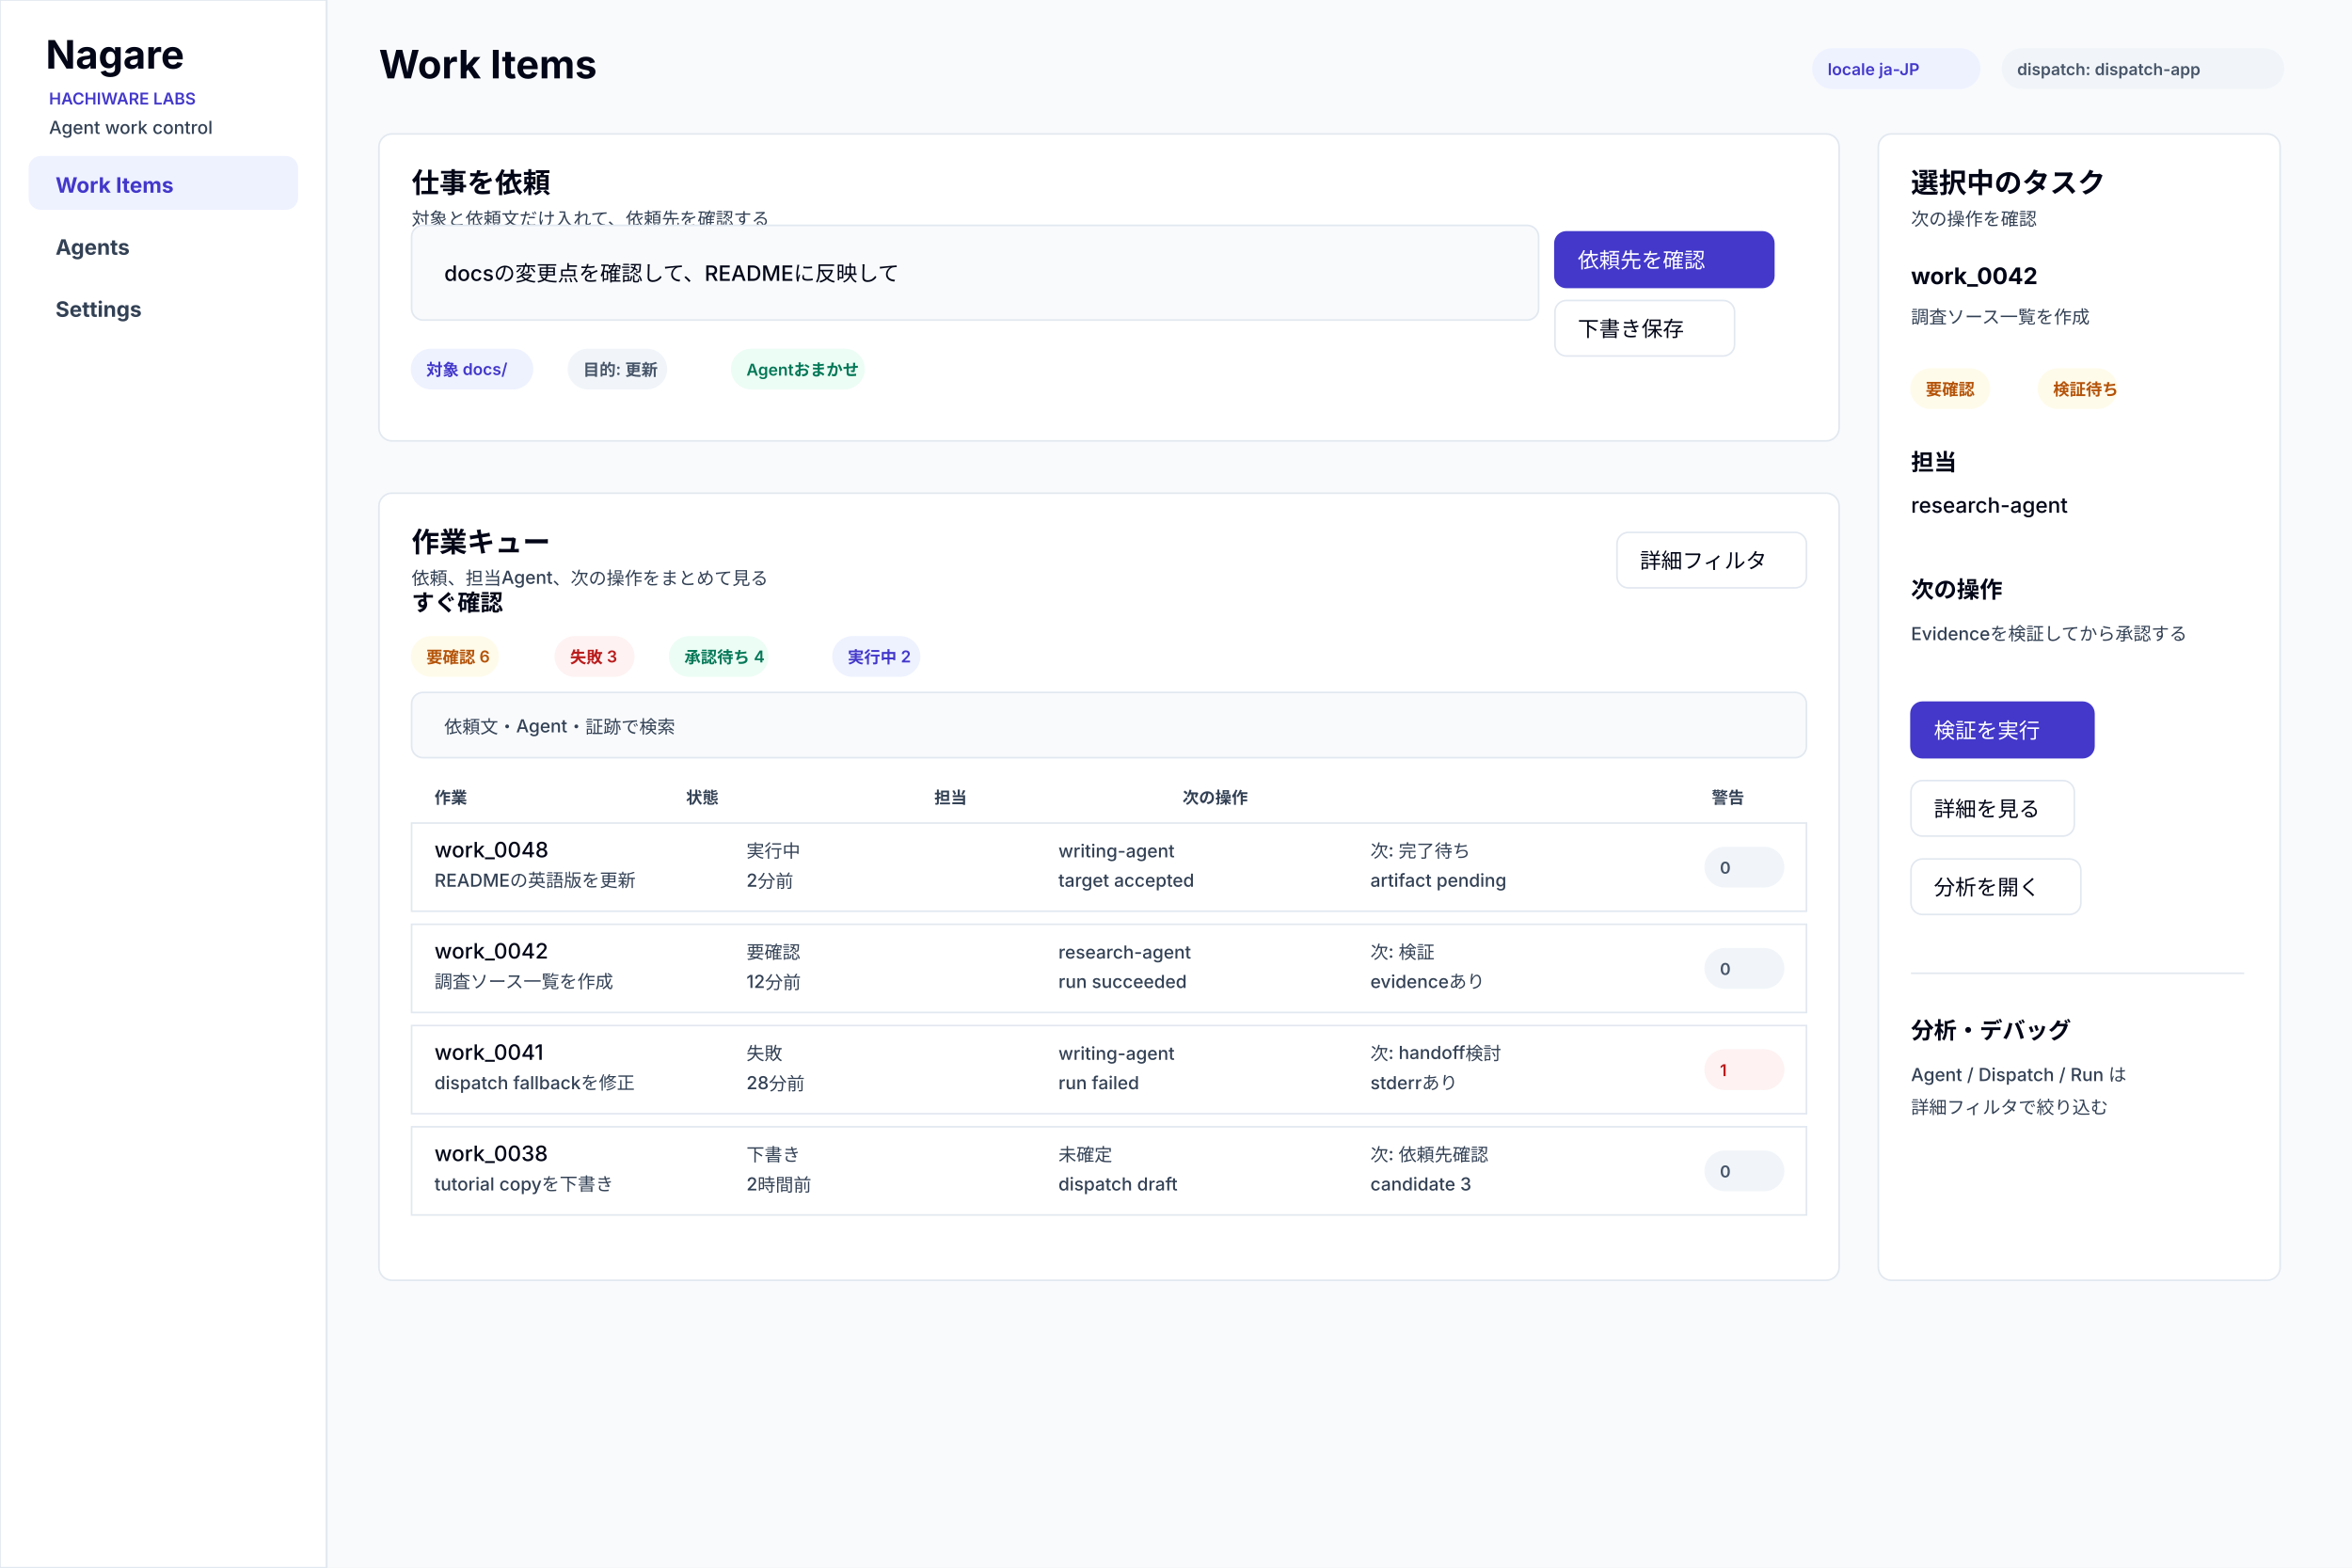
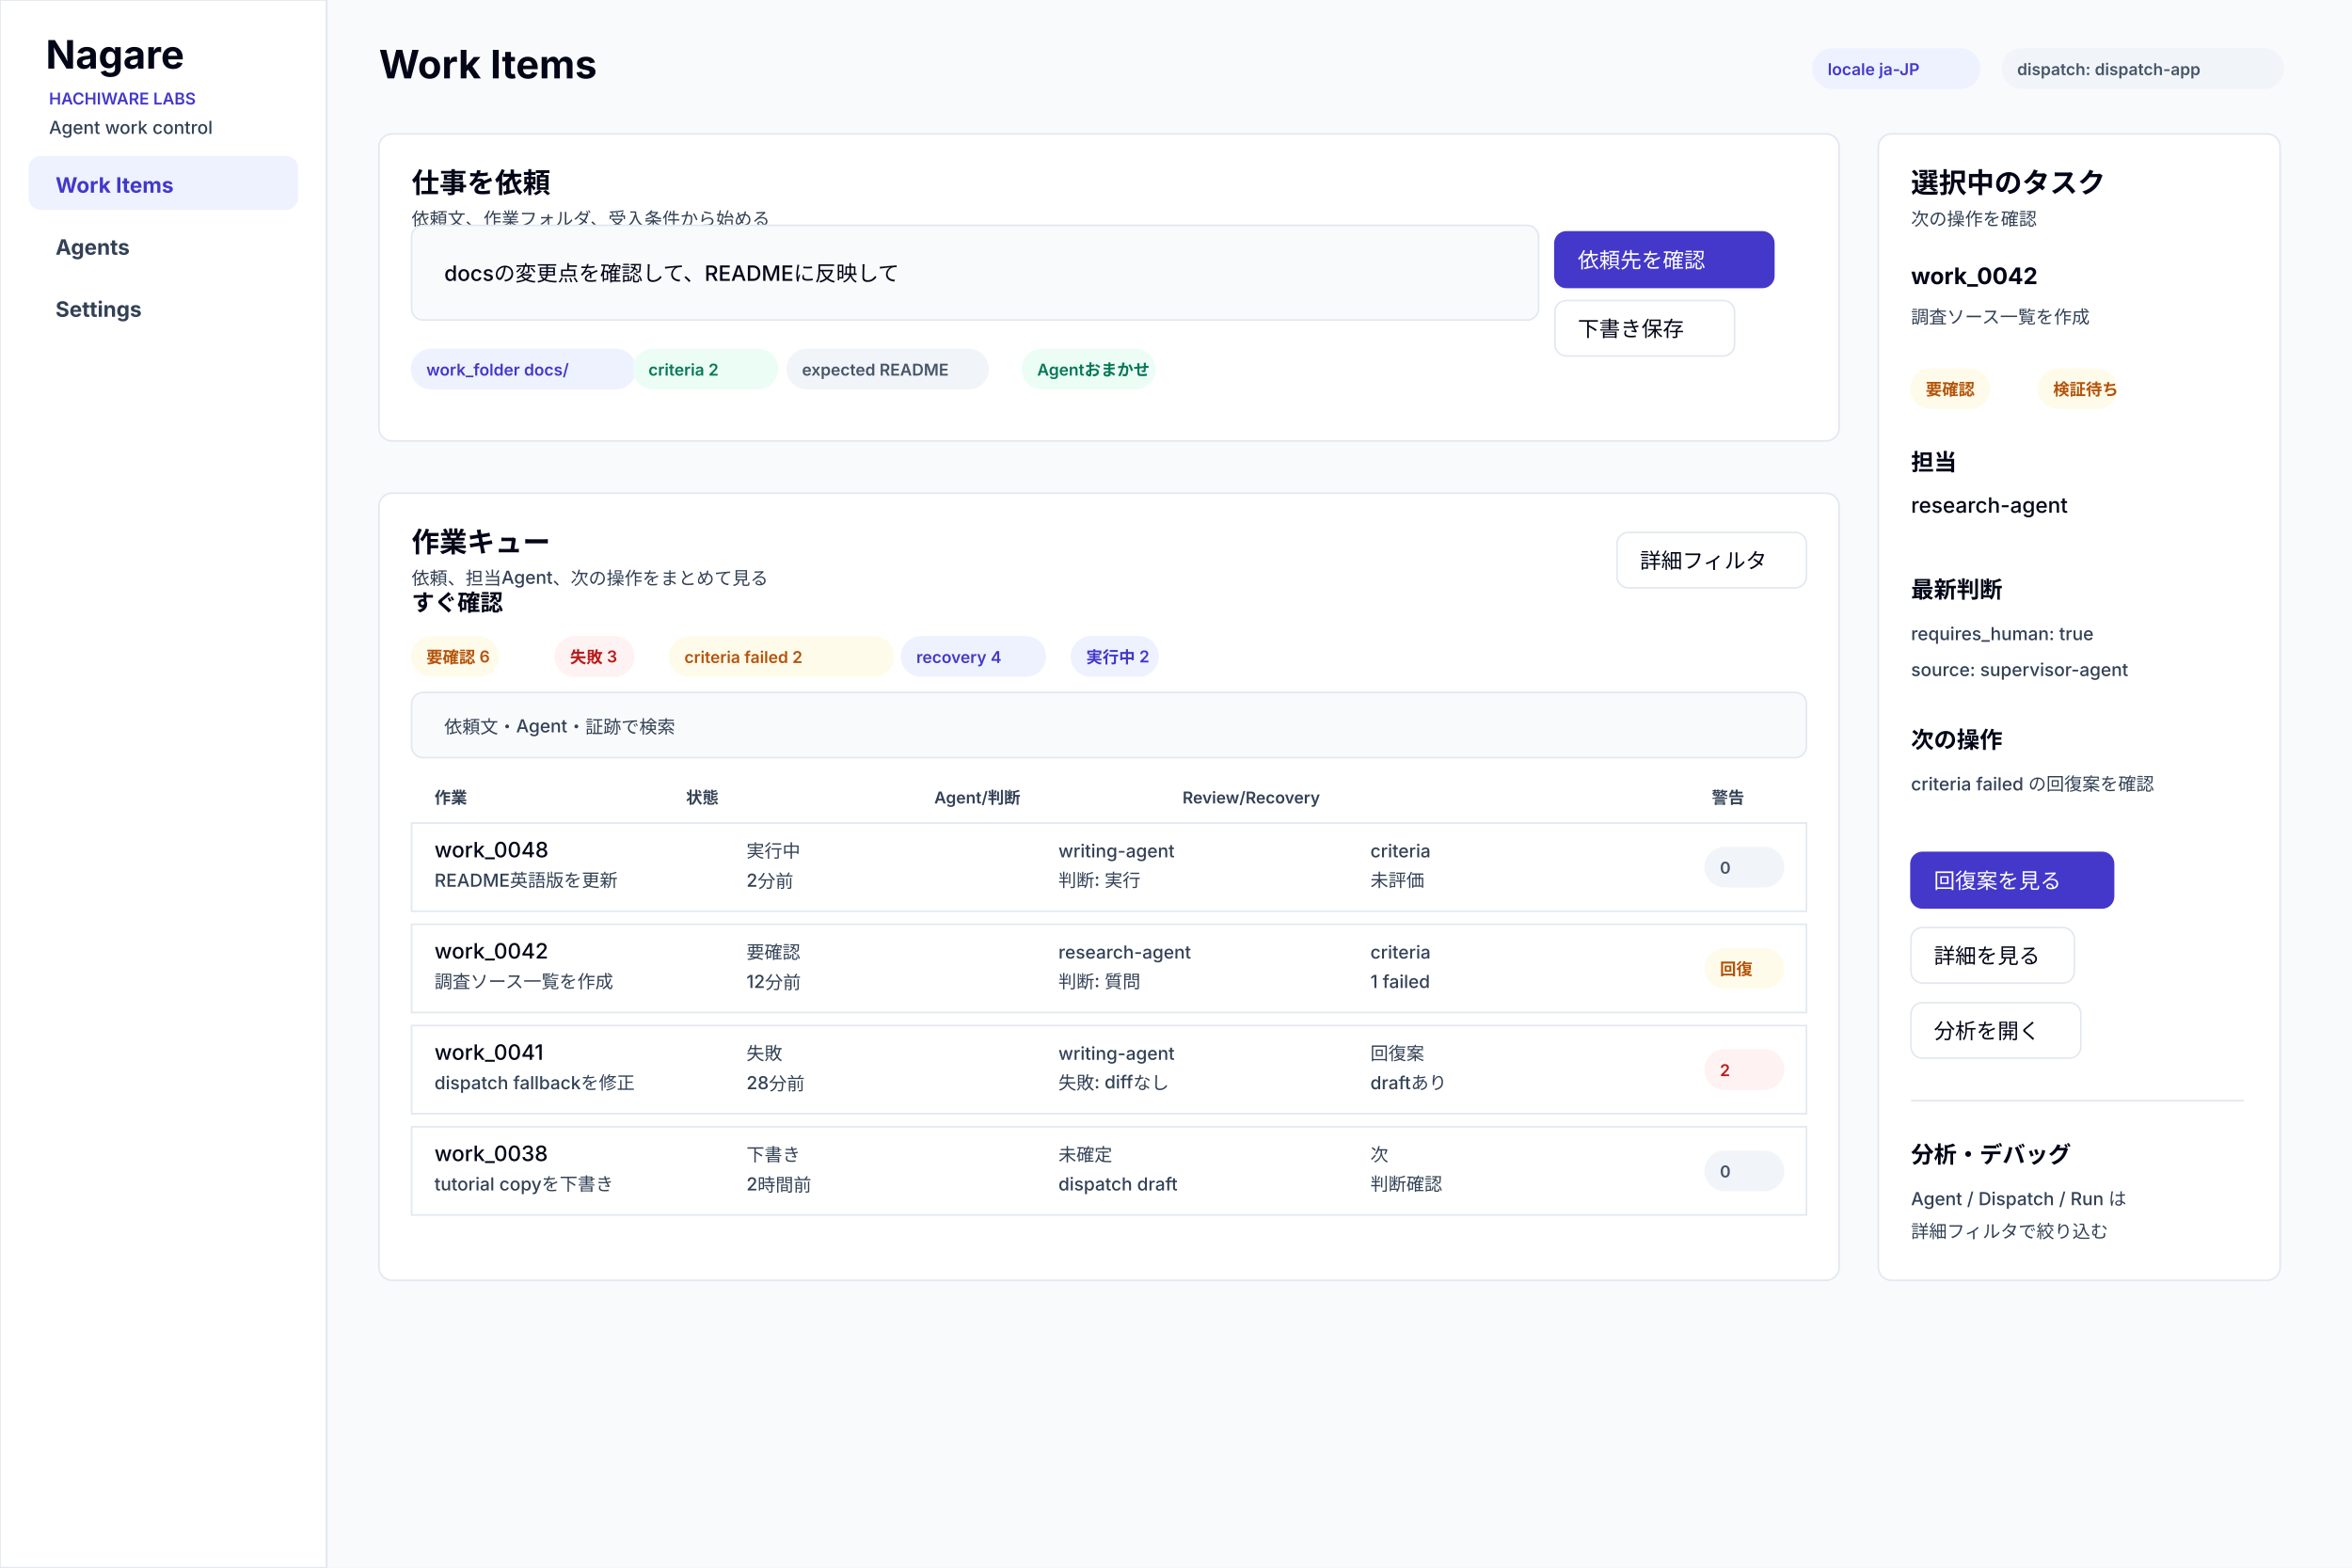
<svg xmlns="http://www.w3.org/2000/svg" width="1440" height="960" viewBox="0 0 1440 960">
  <rect width="1440" height="960" fill="#f8fafc" />
  <style>
    .title{font:700 24px Inter,Segoe UI,"Yu Gothic UI",Meiryo,Arial,sans-serif;fill:#020617}
    .h2{font:700 17px Inter,Segoe UI,"Yu Gothic UI",Meiryo,Arial,sans-serif;fill:#020617}
    .h3{font:700 14px Inter,Segoe UI,"Yu Gothic UI",Meiryo,Arial,sans-serif;fill:#020617}
    .body{font:500 13px Inter,Segoe UI,"Yu Gothic UI",Meiryo,Arial,sans-serif;fill:#020617}
    .small{font:500 11px Inter,Segoe UI,"Yu Gothic UI",Meiryo,Arial,sans-serif;fill:#334155}
    .tiny{font:600 10px Inter,Segoe UI,"Yu Gothic UI",Meiryo,Arial,sans-serif;fill:#334155}
    .mono{font:500 12px Consolas,Menlo,monospace;fill:#020617}
    .nav{font:650 13px Inter,Segoe UI,Arial,sans-serif;fill:#334155}
    .nav-on{font:700 13px Inter,Segoe UI,Arial,sans-serif;fill:#4338ca}
  </style>
  <rect x="0" y="0" width="200" height="960" rx="0" fill="#ffffff" stroke="#e2e8f0" />
  <text x="28" y="42" class="title">Nagare</text>
  <text x="30" y="64" class="tiny" style="fill:#4338ca">HACHIWARE LABS</text>
  <text x="30" y="82" class="small">Agent work control</text>
  <rect x="18" y="96" width="164" height="32" rx="7" fill="#eef2ff" stroke="#eef2ff" />
  <text x="34" y="118" class="nav-on">Work Items</text>
  <text x="34" y="156" class="nav">Agents</text>
  <text x="34" y="194" class="nav">Settings</text>
  <line x1="200" y1="0" x2="200" y2="960" stroke="#e2e8f0" />
  <text x="232" y="48" class="title">Work Items</text>
  <rect x="1110" y="30" width="102" height="24" rx="12" fill="#eef2ff" stroke="#eef2ff" />
  <text x="1119" y="46" class="tiny" style="fill:#4338ca">locale ja-JP</text>
  <rect x="1226" y="30" width="172" height="24" rx="12" fill="#f1f5f9" stroke="#f1f5f9" />
  <text x="1235" y="46" class="tiny" style="fill:#475569">dispatch: dispatch-app</text>
  <rect x="232" y="82" width="894" height="188" rx="8" fill="#ffffff" stroke="#e2e8f0" />
  <text x="252" y="118" class="h2">仕事を依頼</text>
-   <text x="252" y="138" class="small">対象と依頼文だけ入れて、依頼先を確認する</text>
+   <text x="252" y="138" class="small">依頼文、作業フォルダ、受入条件から始める</text>
  <rect x="252" y="138" width="690" height="58" rx="7" fill="#f8fafc" stroke="#e2e8f0" />
  <text x="272" y="172" class="body">docsの変更点を確認して、READMEに反映して</text>
-   <rect x="252" y="214" width="74" height="24" rx="12" fill="#eef2ff" stroke="#eef2ff" />
-   <text x="261" y="230" class="tiny" style="fill:#4338ca">対象 docs/</text>
-   <rect x="348" y="214" width="60" height="24" rx="12" fill="#f1f5f9" stroke="#f1f5f9" />
-   <text x="357" y="230" class="tiny" style="fill:#475569">目的: 更新</text>
-   <rect x="448" y="214" width="81" height="24" rx="12" fill="#ecfdf5" stroke="#ecfdf5" />
-   <text x="457" y="230" class="tiny" style="fill:#047857">Agentおまかせ</text>
+   <rect x="252" y="214" width="137" height="24" rx="12" fill="#eef2ff" stroke="#eef2ff" />
+   <text x="261" y="230" class="tiny" style="fill:#4338ca">work_folder docs/</text>
+   <rect x="388" y="214" width="88" height="24" rx="12" fill="#ecfdf5" stroke="#ecfdf5" />
+   <text x="397" y="230" class="tiny" style="fill:#047857">criteria 2</text>
+   <rect x="482" y="214" width="123" height="24" rx="12" fill="#f1f5f9" stroke="#f1f5f9" />
+   <text x="491" y="230" class="tiny" style="fill:#475569">expected README</text>
+   <rect x="626" y="214" width="81" height="24" rx="12" fill="#ecfdf5" stroke="#ecfdf5" />
+   <text x="635" y="230" class="tiny" style="fill:#047857">Agentおまかせ</text>
  <rect x="952" y="142" width="134" height="34" rx="7" fill="#4338ca" stroke="#4338ca" />
  <text x="966" y="164" class="body" style="fill:#ffffff">依頼先を確認</text>
  <rect x="952" y="184" width="110" height="34" rx="7" fill="#ffffff" stroke="#e2e8f0" />
  <text x="966" y="206" class="body" style="fill:#020617">下書き保存</text>
  <rect x="1150" y="82" width="246" height="702" rx="8" fill="#ffffff" stroke="#e2e8f0" />
  <text x="1170" y="118" class="h2">選択中のタスク</text>
  <text x="1170" y="138" class="small">次の操作を確認</text>
  <text x="1170" y="174" class="h3">work_0042</text>
  <text x="1170" y="198" class="small">調査ソース一覧を作成</text>
  <rect x="1170" y="226" width="48" height="24" rx="12" fill="#fffbeb" stroke="#fffbeb" />
  <text x="1179" y="242" class="tiny" style="fill:#b45309">要確認</text>
  <rect x="1248" y="226" width="48" height="24" rx="12" fill="#fffbeb" stroke="#fffbeb" />
  <text x="1257" y="242" class="tiny" style="fill:#b45309">検証待ち</text>
  <text x="1170" y="288" class="h3">担当</text>
  <text x="1170" y="314" class="body">research-agent</text>
-   <text x="1170" y="366" class="h3">次の操作</text>
-   <text x="1170" y="392" class="small">Evidenceを検証してから承認する</text>
-   <rect x="1170" y="430" width="112" height="34" rx="7" fill="#4338ca" stroke="#4338ca" />
-   <text x="1184" y="452" class="body" style="fill:#ffffff">検証を実行</text>
-   <rect x="1170" y="478" width="100" height="34" rx="7" fill="#ffffff" stroke="#e2e8f0" />
-   <text x="1184" y="500" class="body" style="fill:#020617">詳細を見る</text>
-   <rect x="1170" y="526" width="104" height="34" rx="7" fill="#ffffff" stroke="#e2e8f0" />
-   <text x="1184" y="548" class="body" style="fill:#020617">分析を開く</text>
-   <line x1="1170" y1="596" x2="1374" y2="596" stroke="#e2e8f0" />
-   <text x="1170" y="636" class="h3">分析・デバッグ</text>
-   <text x="1170" y="662" class="small">Agent / Dispatch / Run は</text>
-   <text x="1170" y="682" class="small">詳細フィルタで絞り込む</text>
+   <text x="1170" y="366" class="h3">最新判断</text>
+   <text x="1170" y="392" class="small">requires_human: true</text>
+   <text x="1170" y="414" class="small">source: supervisor-agent</text>
+   <text x="1170" y="458" class="h3">次の操作</text>
+   <text x="1170" y="484" class="small">criteria failed の回復案を確認</text>
+   <rect x="1170" y="522" width="124" height="34" rx="7" fill="#4338ca" stroke="#4338ca" />
+   <text x="1184" y="544" class="body" style="fill:#ffffff">回復案を見る</text>
+   <rect x="1170" y="568" width="100" height="34" rx="7" fill="#ffffff" stroke="#e2e8f0" />
+   <text x="1184" y="590" class="body" style="fill:#020617">詳細を見る</text>
+   <rect x="1170" y="614" width="104" height="34" rx="7" fill="#ffffff" stroke="#e2e8f0" />
+   <text x="1184" y="636" class="body" style="fill:#020617">分析を開く</text>
+   <line x1="1170" y1="674" x2="1374" y2="674" stroke="#e2e8f0" />
+   <text x="1170" y="712" class="h3">分析・デバッグ</text>
+   <text x="1170" y="738" class="small">Agent / Dispatch / Run は</text>
+   <text x="1170" y="758" class="small">詳細フィルタで絞り込む</text>
  <rect x="232" y="302" width="894" height="482" rx="8" fill="#ffffff" stroke="#e2e8f0" />
  <text x="252" y="338" class="h2">作業キュー</text>
  <text x="252" y="358" class="small">依頼、担当Agent、次の操作をまとめて見る</text>
  <rect x="990" y="326" width="116" height="34" rx="7" fill="#ffffff" stroke="#e2e8f0" />
  <text x="1004" y="348" class="body" style="fill:#020617">詳細フィルタ</text>
  <text x="252" y="374" class="h3">すぐ確認</text>
  <rect x="252" y="390" width="53" height="24" rx="12" fill="#fffbeb" stroke="#fffbeb" />
  <text x="261" y="406" class="tiny" style="fill:#b45309">要確認 6</text>
  <rect x="340" y="390" width="48" height="24" rx="12" fill="#fef2f2" stroke="#fef2f2" />
  <text x="349" y="406" class="tiny" style="fill:#b91c1c">失敗 3</text>
-   <rect x="410" y="390" width="60" height="24" rx="12" fill="#ecfdf5" stroke="#ecfdf5" />
-   <text x="419" y="406" class="tiny" style="fill:#047857">承認待ち 4</text>
-   <rect x="510" y="390" width="53" height="24" rx="12" fill="#eef2ff" stroke="#eef2ff" />
-   <text x="519" y="406" class="tiny" style="fill:#4338ca">実行中 2</text>
+   <rect x="410" y="390" width="137" height="24" rx="12" fill="#fffbeb" stroke="#fffbeb" />
+   <text x="419" y="406" class="tiny" style="fill:#b45309">criteria failed 2</text>
+   <rect x="552" y="390" width="88" height="24" rx="12" fill="#eef2ff" stroke="#eef2ff" />
+   <text x="561" y="406" class="tiny" style="fill:#4338ca">recovery 4</text>
+   <rect x="656" y="390" width="53" height="24" rx="12" fill="#eef2ff" stroke="#eef2ff" />
+   <text x="665" y="406" class="tiny" style="fill:#4338ca">実行中 2</text>
  <rect x="252" y="424" width="854" height="40" rx="7" fill="#f8fafc" stroke="#e2e8f0" />
  <text x="272" y="449" class="small">依頼文・Agent・証跡で検索</text>
  <text x="266" y="492" class="tiny">作業</text>
  <text x="420" y="492" class="tiny">状態</text>
-   <text x="572" y="492" class="tiny">担当</text>
-   <text x="724" y="492" class="tiny">次の操作</text>
+   <text x="572" y="492" class="tiny">Agent/判断</text>
+   <text x="724" y="492" class="tiny">Review/Recovery</text>
  <text x="1048" y="492" class="tiny">警告</text>
  <rect x="252" y="504" width="854" height="54" rx="0" fill="#ffffff" stroke="#e2e8f0" />
  <text x="266" y="525" class="body">work_0048</text>
-   <text x="266" y="543" class="small">READMEの英語版を更新</text>
+   <text x="266" y="543" class="small">README英語版を更新</text>
  <text x="457" y="525" class="small">実行中</text>
  <text x="457" y="543" class="small">2分前</text>
  <text x="648" y="525" class="small">writing-agent</text>
-   <text x="648" y="543" class="small">target accepted</text>
-   <text x="839" y="525" class="small">次: 完了待ち</text>
-   <text x="839" y="543" class="small">artifact pending</text>
+   <text x="648" y="543" class="small">判断: 実行</text>
+   <text x="839" y="525" class="small">criteria</text>
+   <text x="839" y="543" class="small">未評価</text>
  <rect x="1044" y="519" width="48" height="24" rx="12" fill="#f1f5f9" stroke="#f1f5f9" />
  <text x="1053" y="535" class="tiny" style="fill:#475569">0</text>
  <rect x="252" y="566" width="854" height="54" rx="0" fill="#ffffff" stroke="#e2e8f0" />
  <text x="266" y="587" class="body">work_0042</text>
  <text x="266" y="605" class="small">調査ソース一覧を作成</text>
  <text x="457" y="587" class="small">要確認</text>
  <text x="457" y="605" class="small">12分前</text>
  <text x="648" y="587" class="small">research-agent</text>
-   <text x="648" y="605" class="small">run succeeded</text>
-   <text x="839" y="587" class="small">次: 検証</text>
-   <text x="839" y="605" class="small">evidenceあり</text>
-   <rect x="1044" y="581" width="48" height="24" rx="12" fill="#f1f5f9" stroke="#f1f5f9" />
-   <text x="1053" y="597" class="tiny" style="fill:#475569">0</text>
+   <text x="648" y="605" class="small">判断: 質問</text>
+   <text x="839" y="587" class="small">criteria</text>
+   <text x="839" y="605" class="small">1 failed</text>
+   <rect x="1044" y="581" width="48" height="24" rx="12" fill="#fffbeb" stroke="#fffbeb" />
+   <text x="1053" y="597" class="tiny" style="fill:#b45309">回復</text>
  <rect x="252" y="628" width="854" height="54" rx="0" fill="#ffffff" stroke="#e2e8f0" />
  <text x="266" y="649" class="body">work_0041</text>
  <text x="266" y="667" class="small">dispatch fallbackを修正</text>
  <text x="457" y="649" class="small">失敗</text>
  <text x="457" y="667" class="small">28分前</text>
  <text x="648" y="649" class="small">writing-agent</text>
-   <text x="648" y="667" class="small">run failed</text>
-   <text x="839" y="649" class="small">次: handoff検討</text>
-   <text x="839" y="667" class="small">stderrあり</text>
+   <text x="648" y="667" class="small">失敗: diffなし</text>
+   <text x="839" y="649" class="small">回復案</text>
+   <text x="839" y="667" class="small">draftあり</text>
  <rect x="1044" y="643" width="48" height="24" rx="12" fill="#fef2f2" stroke="#fef2f2" />
-   <text x="1053" y="659" class="tiny" style="fill:#b91c1c">1</text>
+   <text x="1053" y="659" class="tiny" style="fill:#b91c1c">2</text>
  <rect x="252" y="690" width="854" height="54" rx="0" fill="#ffffff" stroke="#e2e8f0" />
  <text x="266" y="711" class="body">work_0038</text>
  <text x="266" y="729" class="small">tutorial copyを下書き</text>
  <text x="457" y="711" class="small">下書き</text>
  <text x="457" y="729" class="small">2時間前</text>
  <text x="648" y="711" class="small">未確定</text>
  <text x="648" y="729" class="small">dispatch draft</text>
-   <text x="839" y="711" class="small">次: 依頼先確認</text>
-   <text x="839" y="729" class="small">candidate 3</text>
+   <text x="839" y="711" class="small">次</text>
+   <text x="839" y="729" class="small">判断確認</text>
  <rect x="1044" y="705" width="48" height="24" rx="12" fill="#f1f5f9" stroke="#f1f5f9" />
  <text x="1053" y="721" class="tiny" style="fill:#475569">0</text>
</svg>
